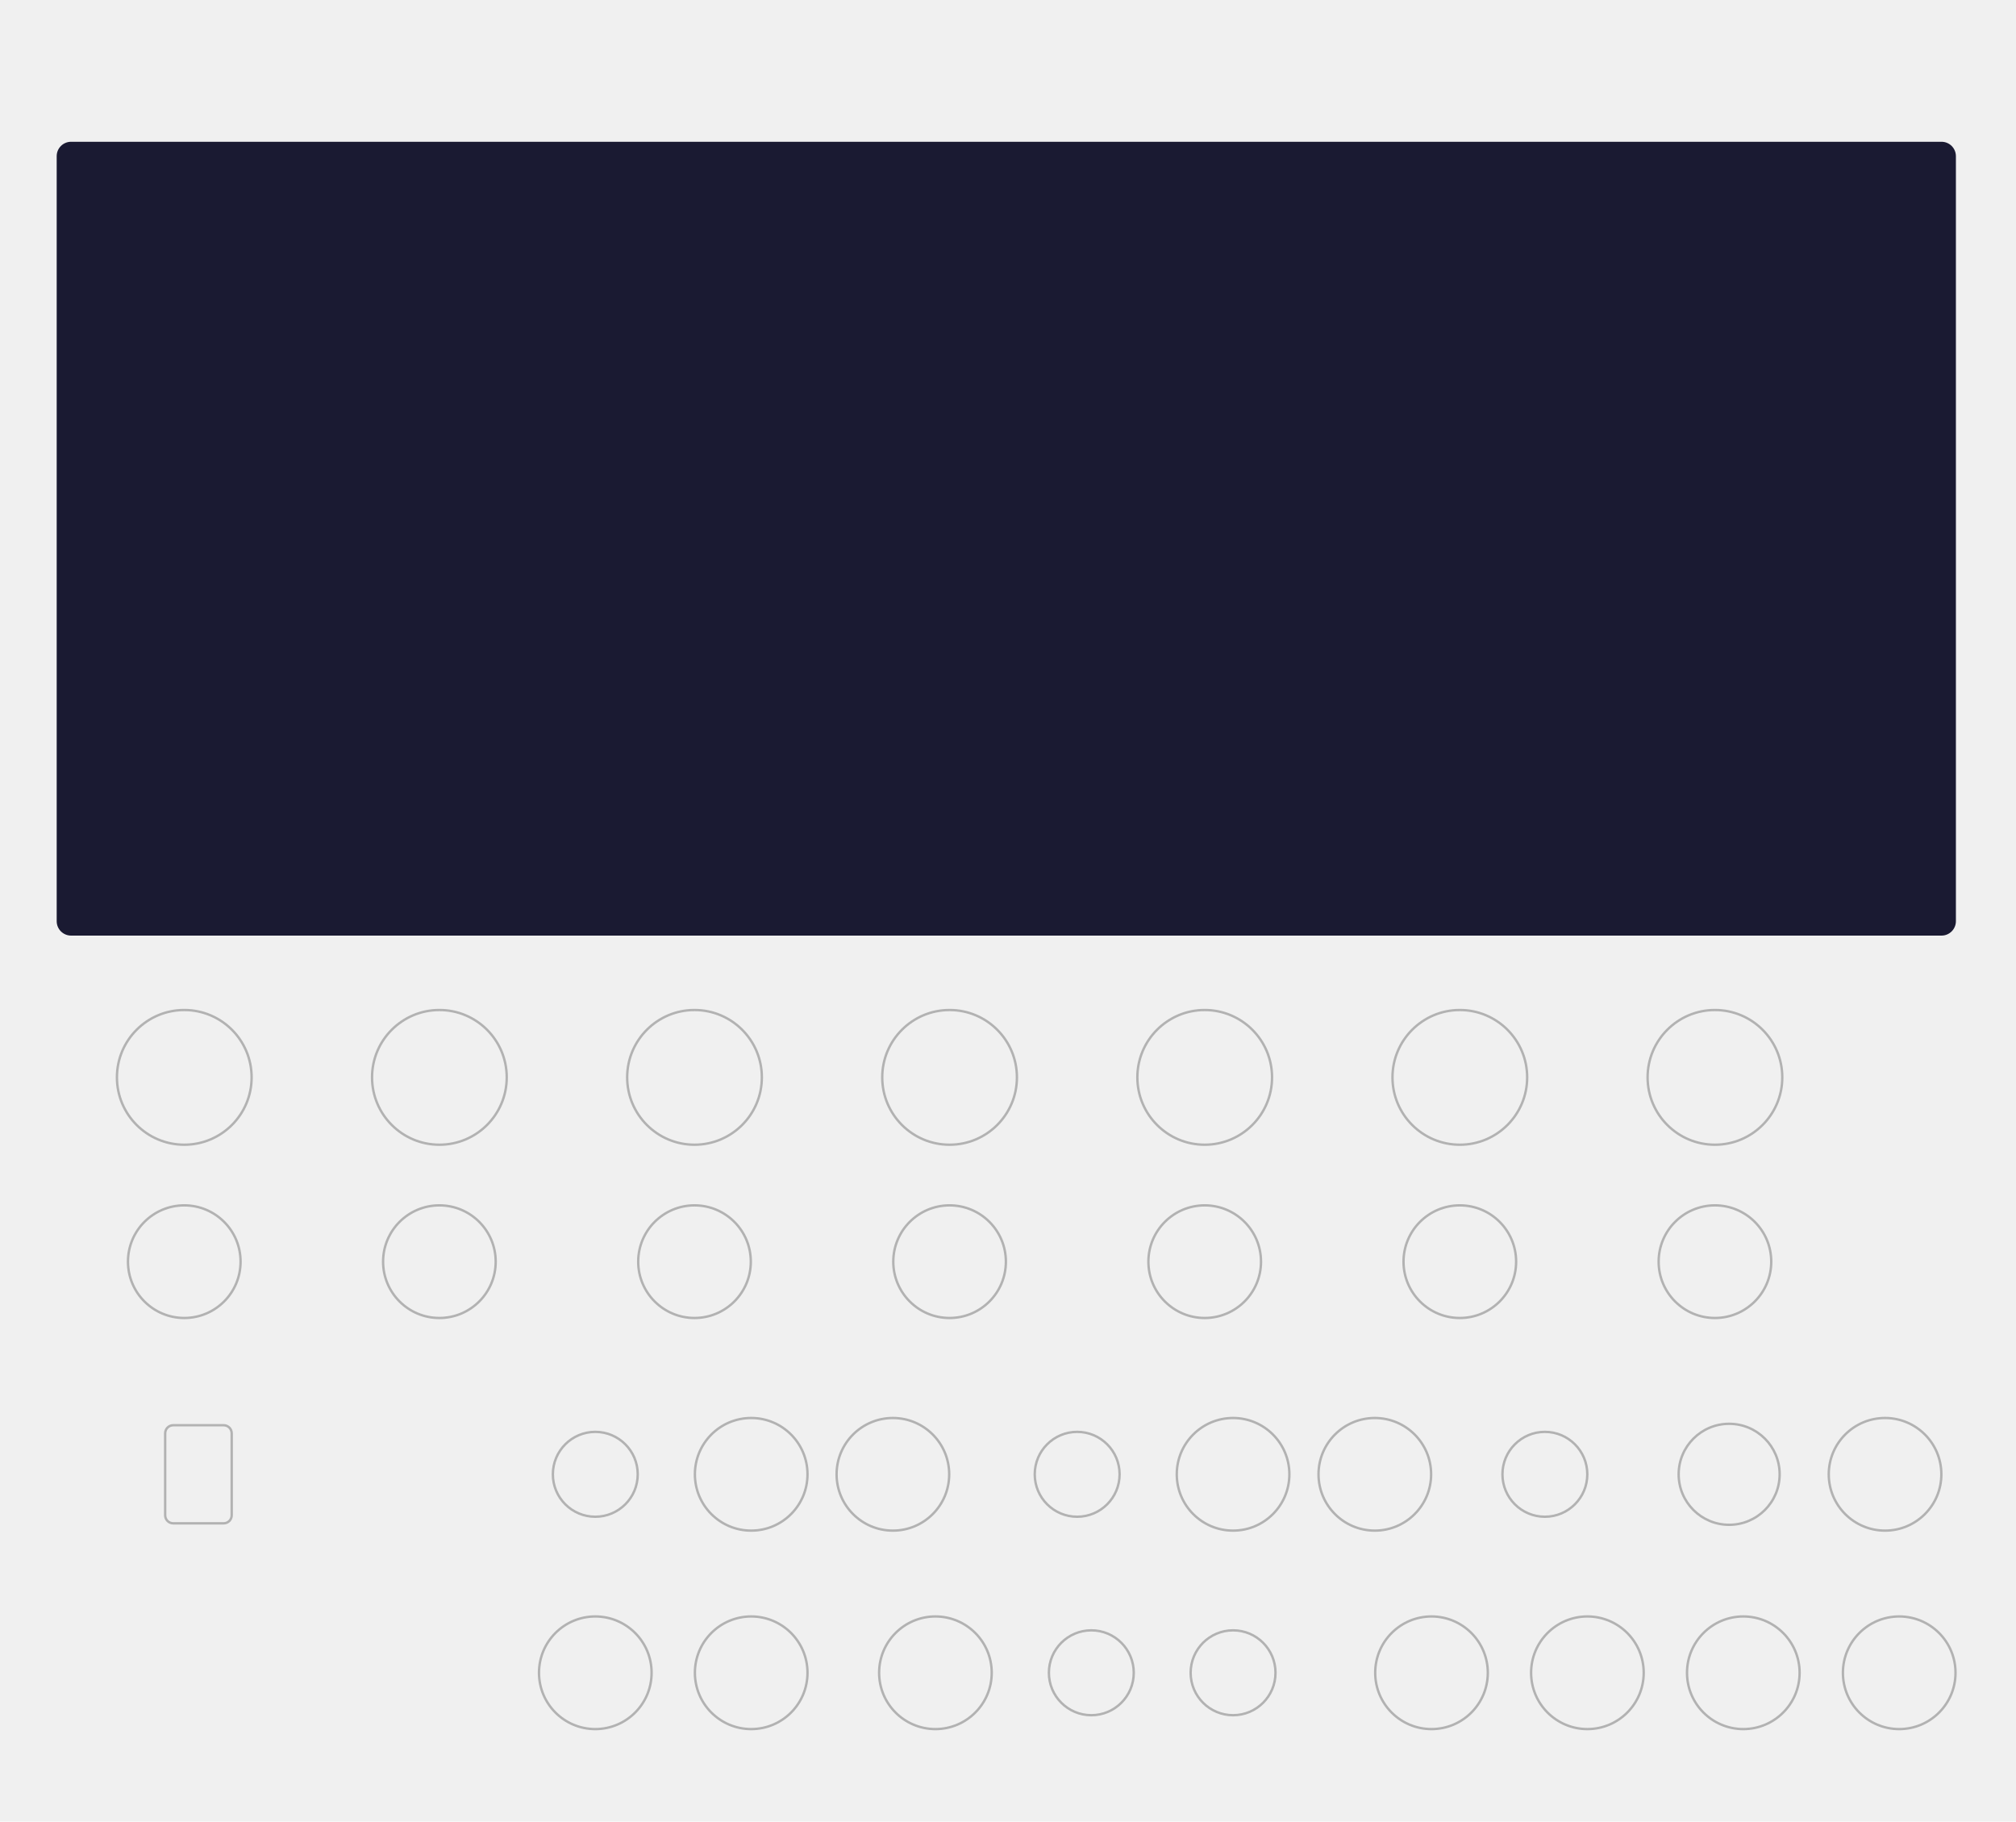
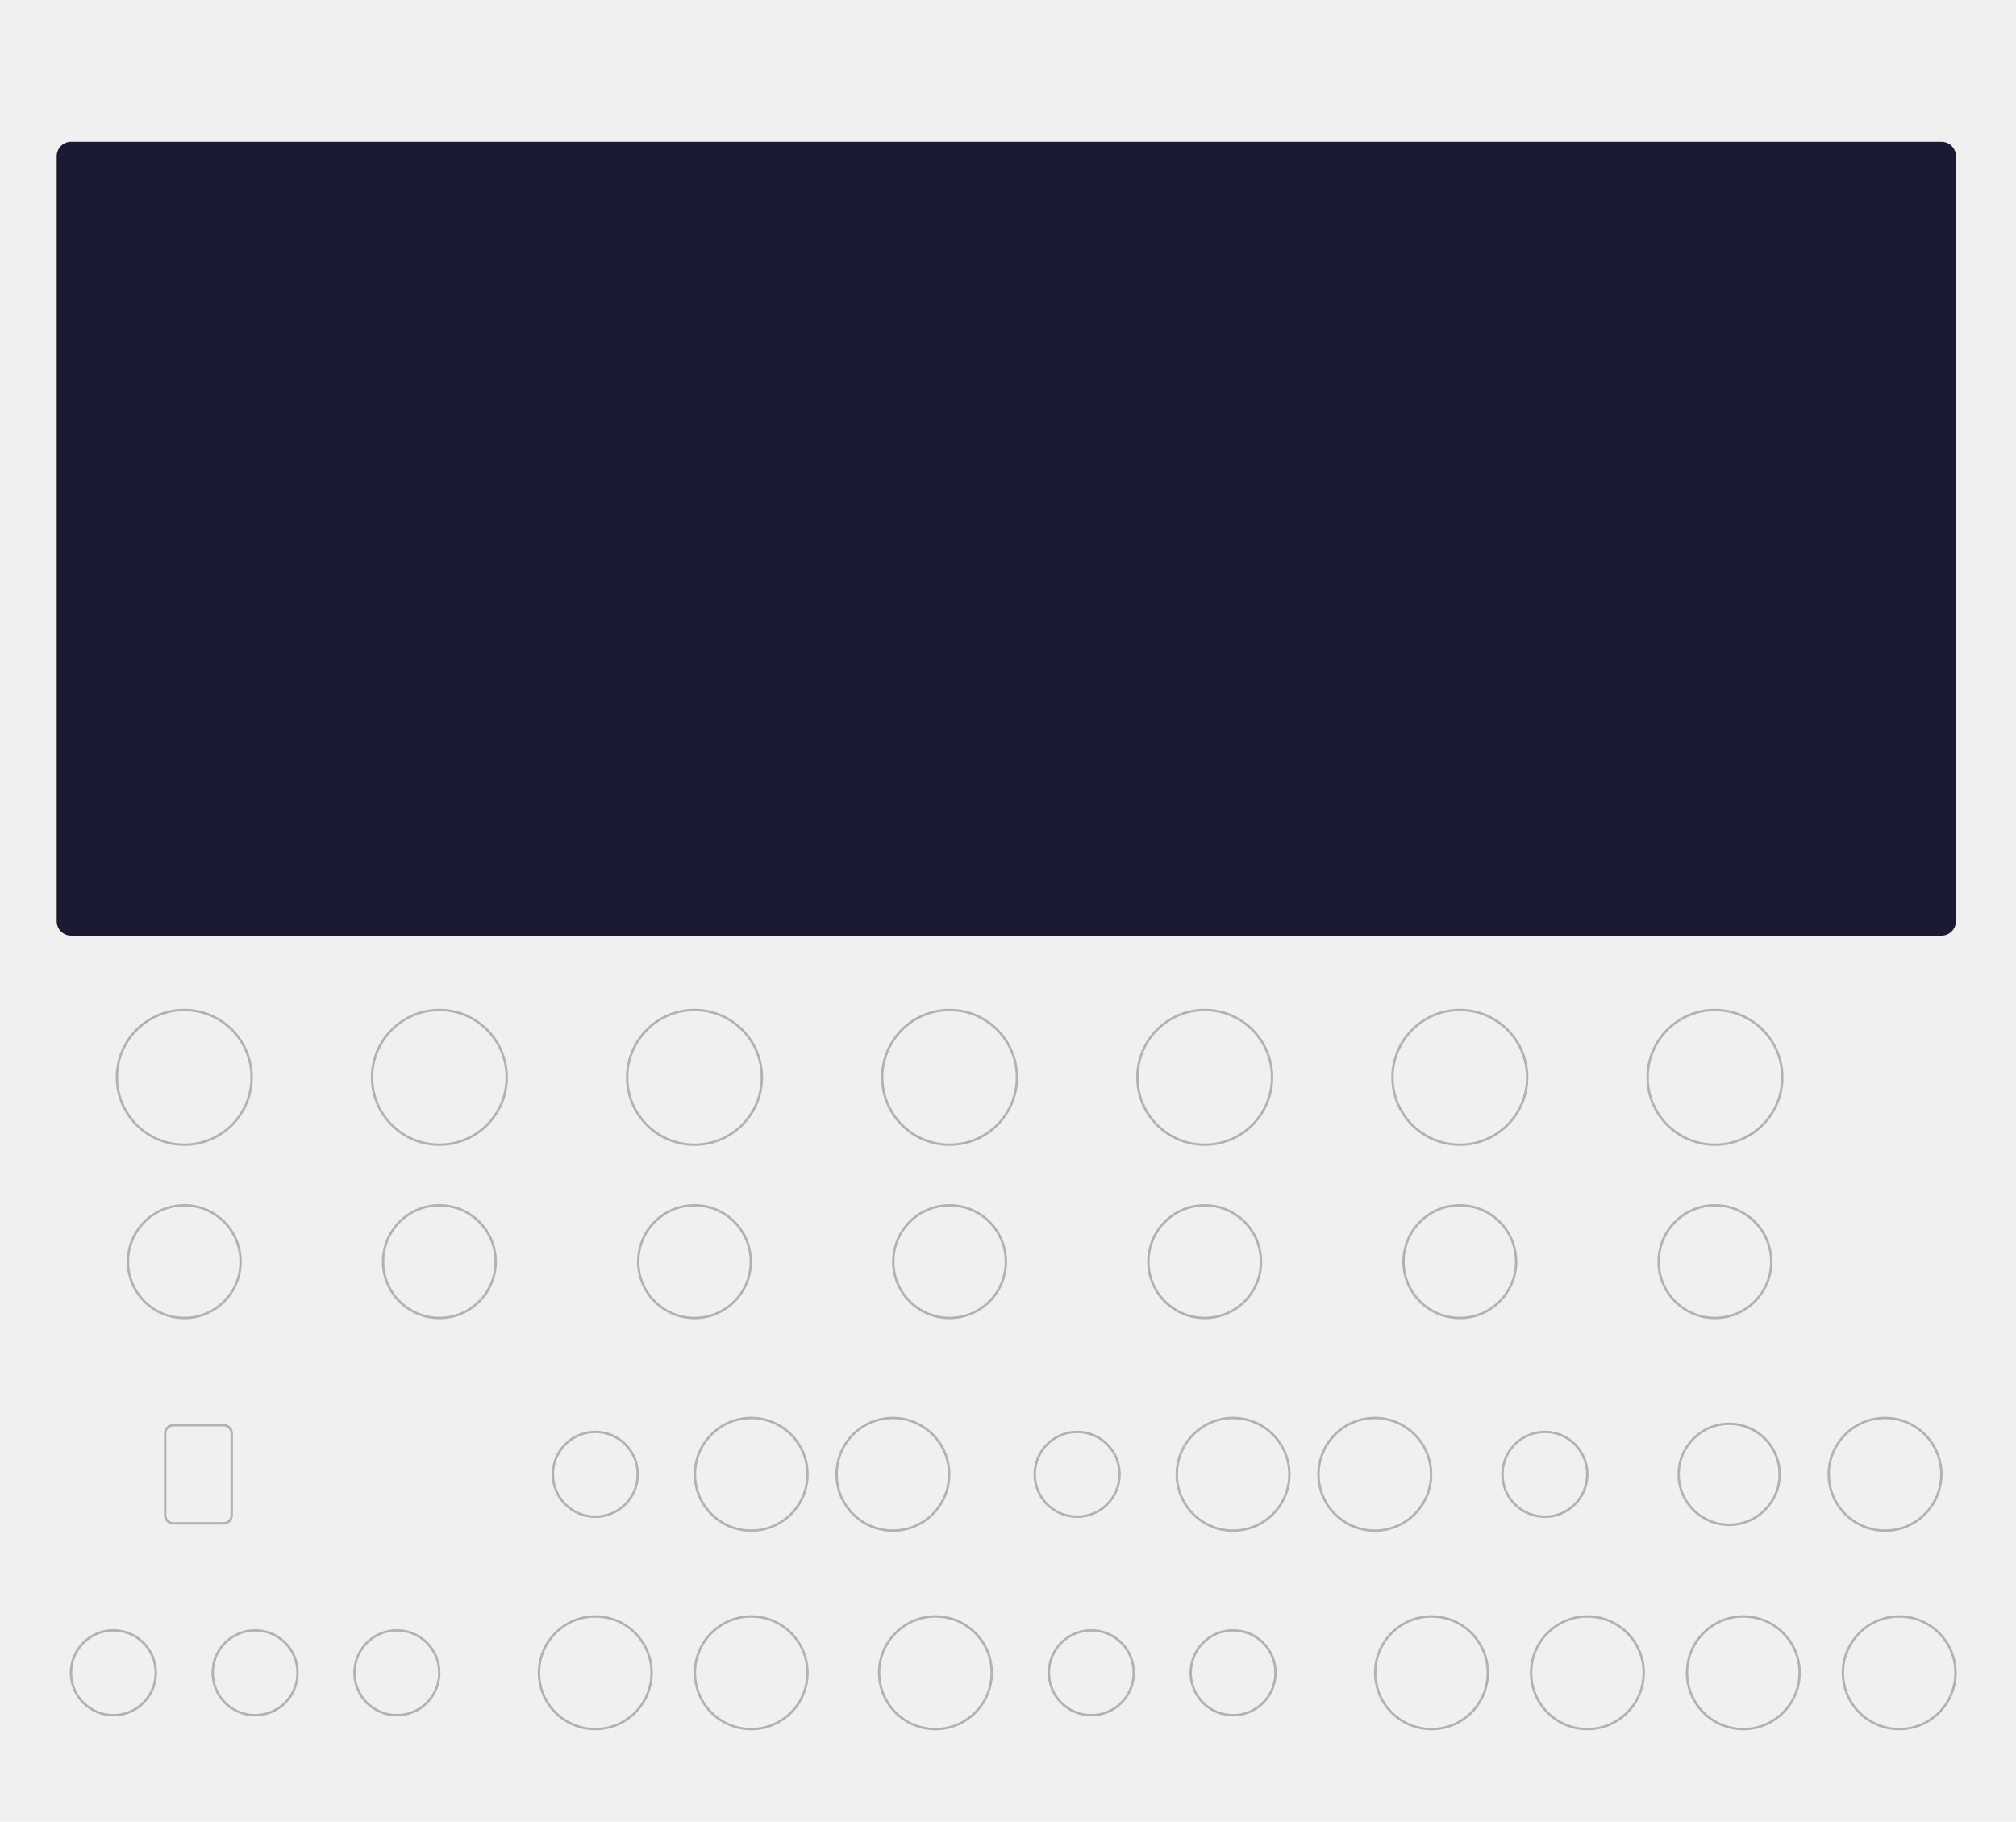
<svg xmlns="http://www.w3.org/2000/svg" width="142.24mm" height="128.50mm" viewBox="0 0 420.00 379.43">
  <g id="Background">
    <rect width="420.00" height="379.43" fill="#f0f0f0" />
  </g>
  <g id="Reticules">
    <rect x="11.81" y="29.53" width="395.67" height="165.35" rx="3" fill="#1a1a32" />
    <circle cx="38.39" cy="224.41" r="14.03" fill="none" stroke="#b2b2b2" stroke-width=".5" />
    <circle cx="91.54" cy="224.41" r="14.03" fill="none" stroke="#b2b2b2" stroke-width=".5" />
    <circle cx="144.69" cy="224.41" r="14.03" fill="none" stroke="#b2b2b2" stroke-width=".5" />
    <circle cx="197.83" cy="224.41" r="14.03" fill="none" stroke="#b2b2b2" stroke-width=".5" />
    <circle cx="250.98" cy="224.41" r="14.03" fill="none" stroke="#b2b2b2" stroke-width=".5" />
    <circle cx="304.13" cy="224.41" r="14.03" fill="none" stroke="#b2b2b2" stroke-width=".5" />
    <circle cx="357.28" cy="224.41" r="14.03" fill="none" stroke="#b2b2b2" stroke-width=".5" />
    <circle cx="38.39" cy="262.80" r="11.73" fill="none" stroke="#b2b2b2" stroke-width=".5" />
    <circle cx="91.54" cy="262.80" r="11.73" fill="none" stroke="#b2b2b2" stroke-width=".5" />
    <circle cx="144.69" cy="262.80" r="11.73" fill="none" stroke="#b2b2b2" stroke-width=".5" />
    <circle cx="197.83" cy="262.80" r="11.73" fill="none" stroke="#b2b2b2" stroke-width=".5" />
    <circle cx="250.98" cy="262.80" r="11.73" fill="none" stroke="#b2b2b2" stroke-width=".5" />
    <circle cx="304.13" cy="262.80" r="11.73" fill="none" stroke="#b2b2b2" stroke-width=".5" />
    <circle cx="357.28" cy="262.80" r="11.73" fill="none" stroke="#b2b2b2" stroke-width=".5" />
    <circle cx="124.02" cy="307.09" r="8.84" fill="none" stroke="#b2b2b2" stroke-width=".5" />
    <circle cx="156.50" cy="307.09" r="11.73" fill="none" stroke="#b2b2b2" stroke-width=".5" />
    <circle cx="186.02" cy="307.09" r="11.73" fill="none" stroke="#b2b2b2" stroke-width=".5" />
    <circle cx="224.41" cy="307.09" r="8.84" fill="none" stroke="#b2b2b2" stroke-width=".5" />
    <circle cx="256.89" cy="307.09" r="11.73" fill="none" stroke="#b2b2b2" stroke-width=".5" />
    <circle cx="286.42" cy="307.09" r="11.73" fill="none" stroke="#b2b2b2" stroke-width=".5" />
    <circle cx="321.85" cy="307.09" r="8.84" fill="none" stroke="#b2b2b2" stroke-width=".5" />
    <rect x="34.41" y="296.87" width="13.86" height="20.43" rx="1.68" fill="none" stroke="#b2b2b2" stroke-width=".5" />
    <circle cx="360.24" cy="307.09" r="10.52" fill="none" stroke="#b2b2b2" stroke-width=".5" />
    <circle cx="392.72" cy="307.09" r="11.73" fill="none" stroke="#b2b2b2" stroke-width=".5" />
+     <circle cx="23.62" cy="348.43" r="8.84" fill="none" stroke="#b2b2b2" stroke-width=".5" />
+     <circle cx="53.15" cy="348.43" r="8.84" fill="none" stroke="#b2b2b2" stroke-width=".5" />
+     <circle cx="82.68" cy="348.43" r="8.84" fill="none" stroke="#b2b2b2" stroke-width=".5" />
    <circle cx="124.02" cy="348.43" r="11.73" fill="none" stroke="#b2b2b2" stroke-width=".5" />
    <circle cx="156.50" cy="348.43" r="11.73" fill="none" stroke="#b2b2b2" stroke-width=".5" />
    <circle cx="194.88" cy="348.43" r="11.73" fill="none" stroke="#b2b2b2" stroke-width=".5" />
    <circle cx="227.36" cy="348.43" r="8.84" fill="none" stroke="#b2b2b2" stroke-width=".5" />
    <circle cx="256.89" cy="348.43" r="8.84" fill="none" stroke="#b2b2b2" stroke-width=".5" />
    <circle cx="298.23" cy="348.43" r="11.73" fill="none" stroke="#b2b2b2" stroke-width=".5" />
    <circle cx="330.71" cy="348.43" r="11.73" fill="none" stroke="#b2b2b2" stroke-width=".5" />
    <circle cx="363.19" cy="348.43" r="11.73" fill="none" stroke="#b2b2b2" stroke-width=".5" />
    <circle cx="395.67" cy="348.43" r="11.73" fill="none" stroke="#b2b2b2" stroke-width=".5" />
  </g>
</svg>
